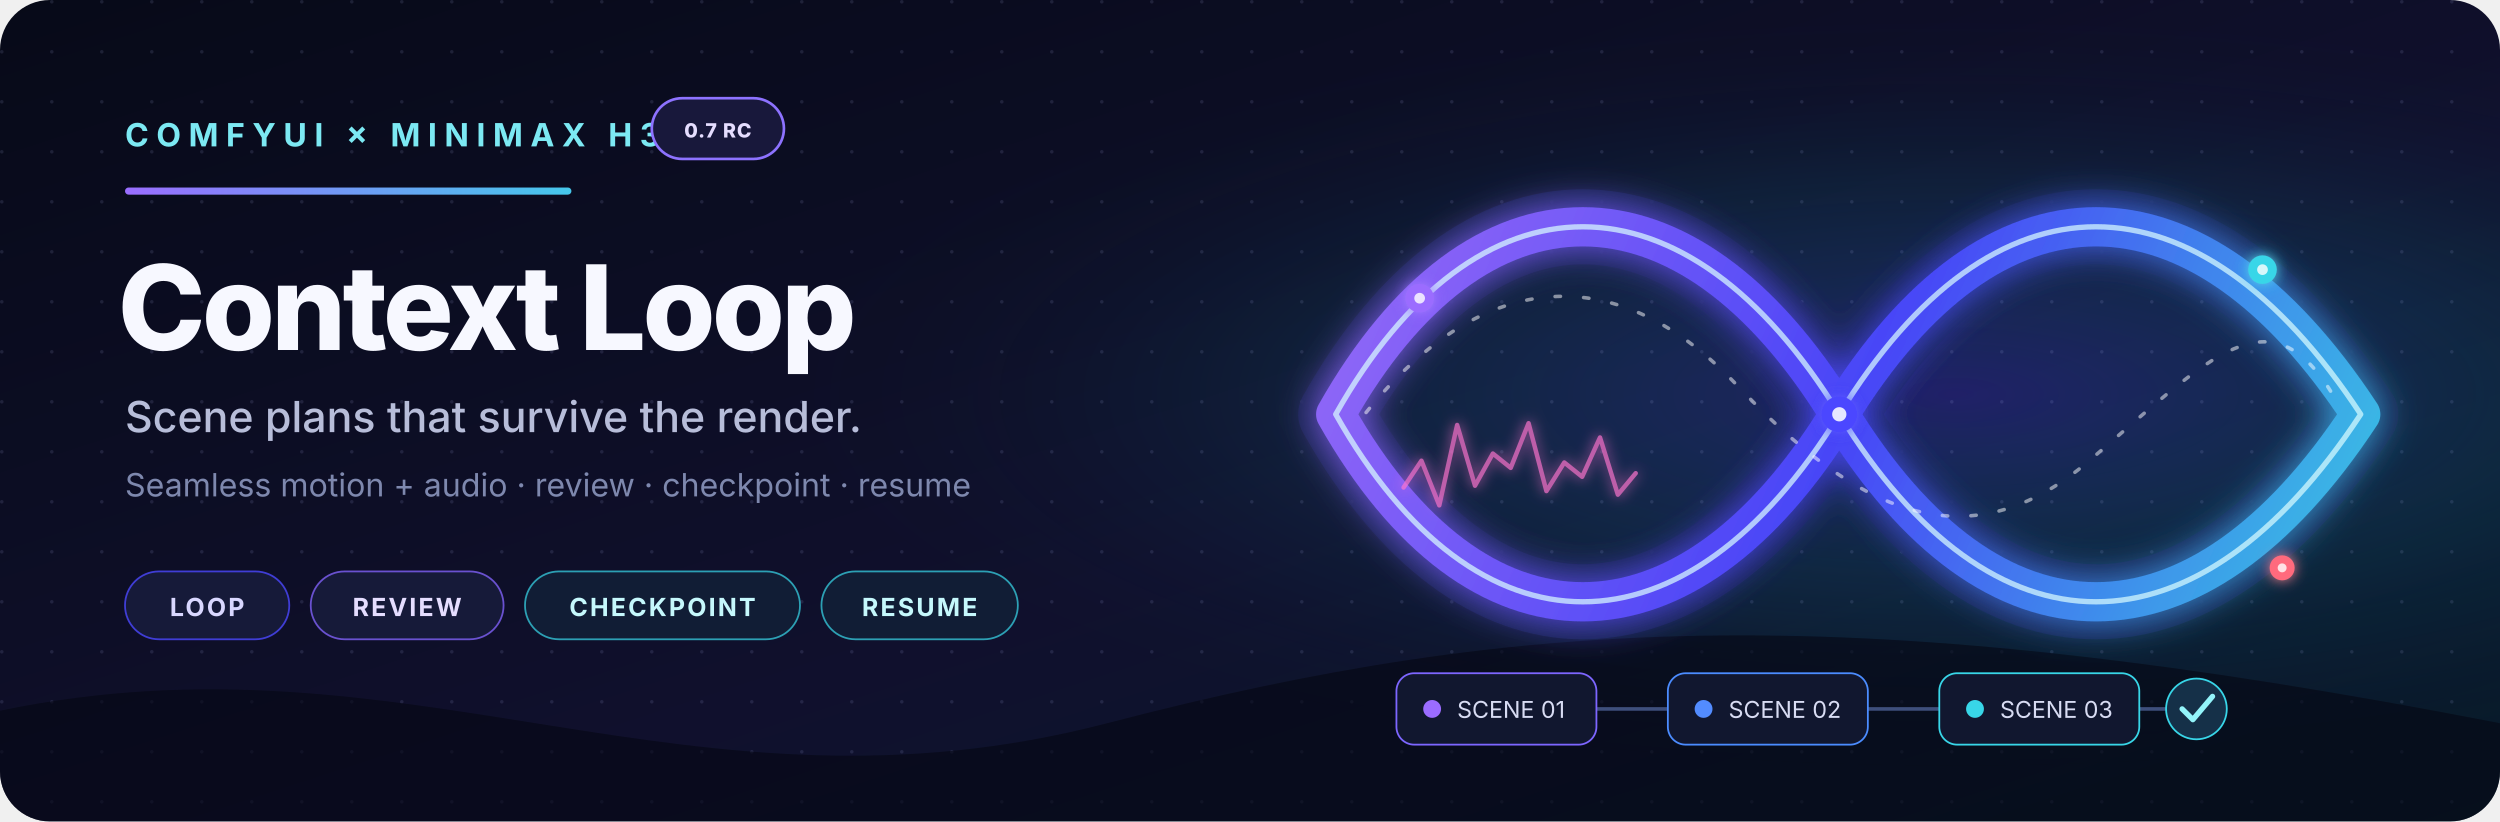
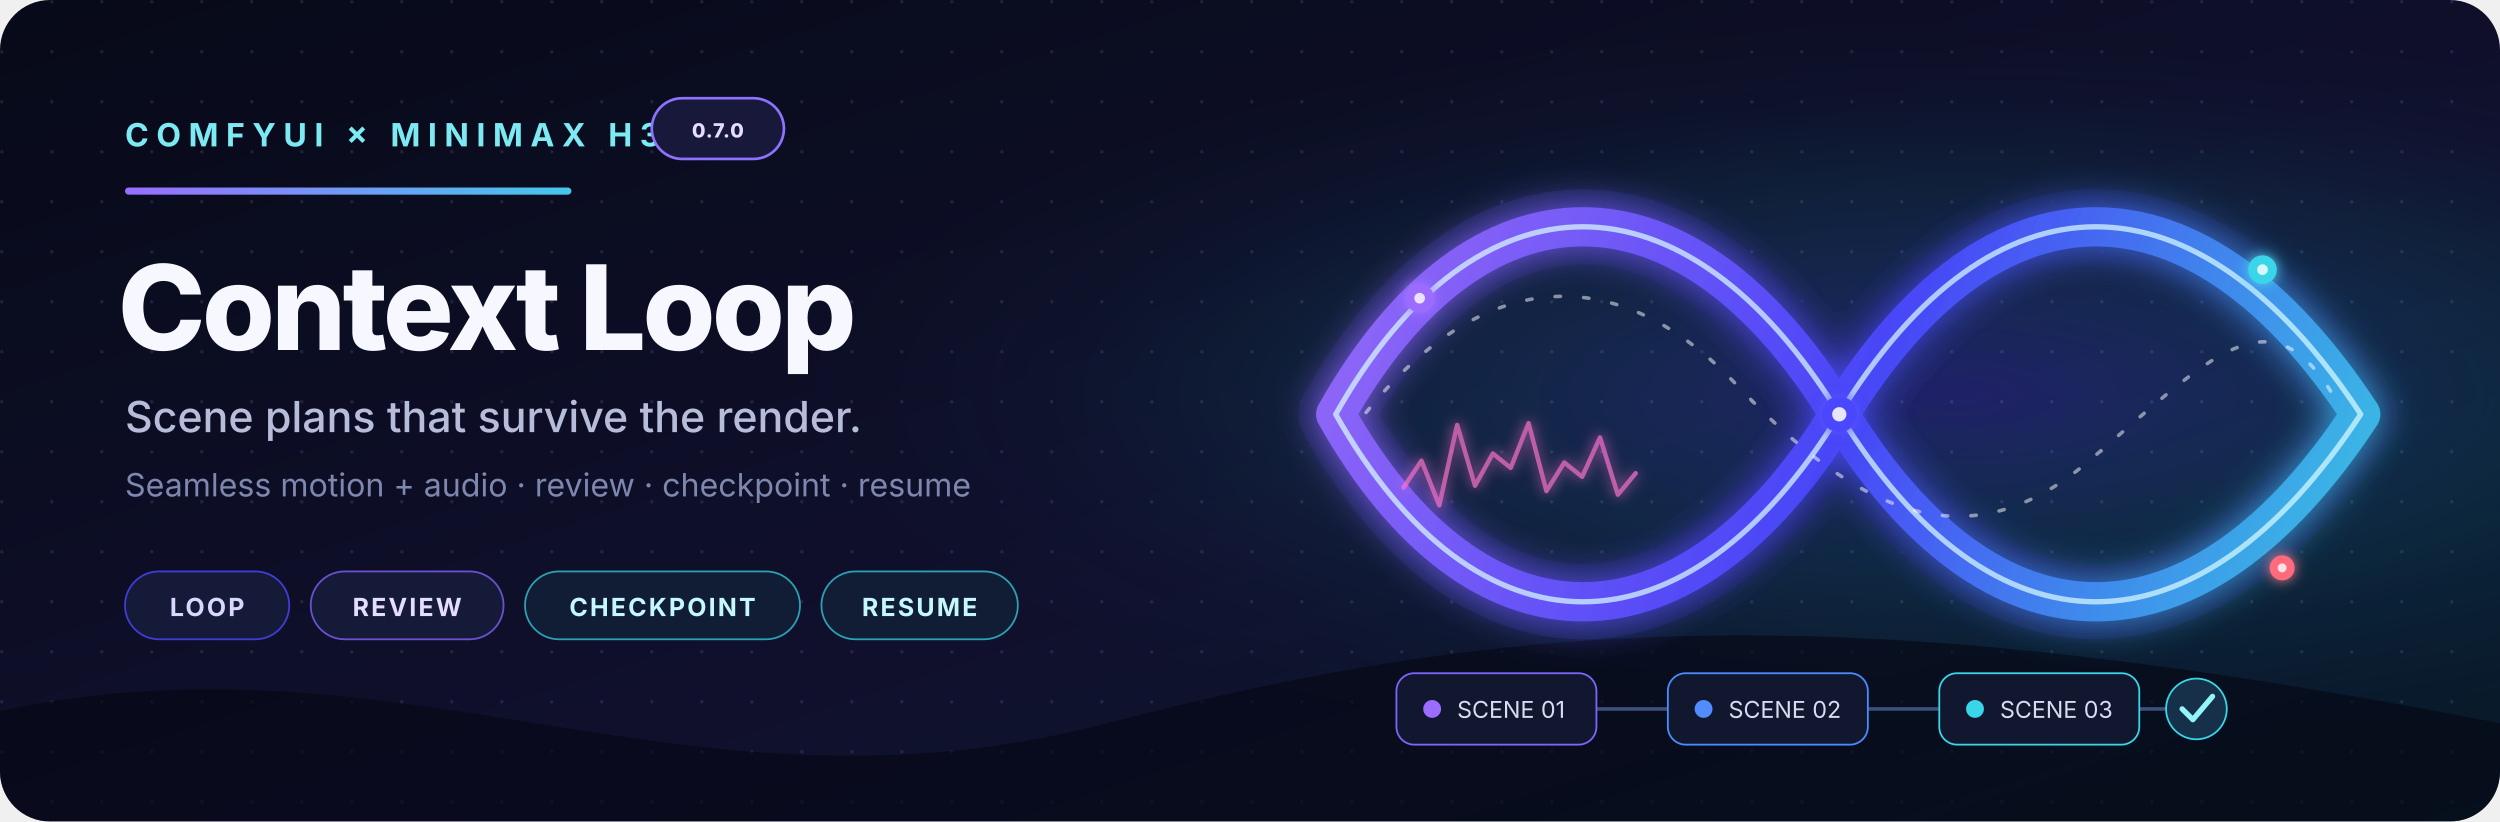
<svg xmlns="http://www.w3.org/2000/svg" width="1400" height="460" viewBox="0 0 1400 460" role="img" aria-labelledby="title desc">
  <defs>
    <linearGradient id="bg" x1="0" y1="0" x2="1" y2="1">
      <stop offset="0" stop-color="#070a18" />
      <stop offset="0.58" stop-color="#10102d" />
      <stop offset="1" stop-color="#071c2b" />
    </linearGradient>
    <radialGradient id="halo" cx="78%" cy="48%" r="48%">
      <stop offset="0" stop-color="#4b47ff" stop-opacity=".28" />
      <stop offset=".55" stop-color="#19cde4" stop-opacity=".08" />
      <stop offset="1" stop-color="#070a18" stop-opacity="0" />
    </radialGradient>
    <linearGradient id="ribbon" x1="760" y1="100" x2="1340" y2="360" gradientUnits="userSpaceOnUse">
      <stop offset="0" stop-color="#9b6cff" />
      <stop offset=".48" stop-color="#4b47ff" />
      <stop offset="1" stop-color="#38d6e8" />
    </linearGradient>
    <linearGradient id="accent" x1="66" y1="0" x2="360" y2="0" gradientUnits="userSpaceOnUse">
      <stop stop-color="#9b6cff" />
      <stop offset="1" stop-color="#38d6e8" />
    </linearGradient>
    <pattern id="grid" width="28" height="28" patternUnits="userSpaceOnUse">
      <circle cx="1" cy="1" r="1" fill="#b8c3ff" opacity=".12" />
    </pattern>
    <filter id="glow" x="-40%" y="-40%" width="180%" height="180%">
      <feGaussianBlur stdDeviation="11" result="blur" />
      <feMerge>
        <feMergeNode in="blur" />
        <feMergeNode in="SourceGraphic" />
      </feMerge>
    </filter>
    <filter id="soft" x="-30%" y="-30%" width="160%" height="160%">
      <feGaussianBlur stdDeviation="4" result="blur" />
      <feMerge>
        <feMergeNode in="blur" />
        <feMergeNode in="SourceGraphic" />
      </feMerge>
    </filter>
    <clipPath id="round">
      <rect width="1400" height="460" rx="28" />
    </clipPath>
  </defs>
  <g clip-path="url(#round)">
    <rect width="1400" height="460" fill="url(#bg)" />
    <rect width="1400" height="460" fill="url(#halo)" />
    <rect width="1400" height="460" fill="url(#grid)" />
    <path d="M0 398C230 350 386 466 620 405S1040 335 1400 405V460H0Z" fill="#050713" opacity=".62" />
    <g font-family="Inter, ui-sans-serif, system-ui, -apple-system, Segoe UI, sans-serif">
      <text x="70" y="82" fill="#7ce9f3" font-size="18" font-weight="700" letter-spacing="4.2">COMFYUI × MINIMAX H3</text>
      <g transform="translate(365 55)">
        <rect width="74" height="34" rx="17" fill="#18183b" stroke="#8d72ff" stroke-width="1.5" />
-         <text x="37" y="22" fill="#e5ddff" font-size="11" font-weight="800" letter-spacing=".5" text-anchor="middle">0.7 RC</text>
+         <text x="37" y="22" fill="#e5ddff" font-size="11" font-weight="800" letter-spacing=".5" text-anchor="middle">0.7.0</text>
      </g>
      <rect x="70" y="105" width="250" height="4" rx="2" fill="url(#accent)" />
      <text x="66" y="196" fill="#f7f8ff" font-size="66" font-weight="760" letter-spacing="-2">Context Loop</text>
      <text x="70" y="242" fill="#b7bdd9" font-size="24" font-weight="450">Scene plans that survive the render.</text>
      <text x="70" y="278" fill="#7e88ae" font-size="18">Seamless motion + audio · review · checkpoint · resume</text>
      <g font-size="14" font-weight="700" letter-spacing="1.2">
        <g transform="translate(70 320)">
          <rect width="92" height="38" rx="19" fill="#161a39" stroke="#4b47ff" stroke-opacity=".8" />
          <text x="46" y="25" fill="#d9d7ff" text-anchor="middle">LOOP</text>
        </g>
        <g transform="translate(174 320)">
          <rect width="108" height="38" rx="19" fill="#161a39" stroke="#8060f7" stroke-opacity=".8" />
          <text x="54" y="25" fill="#e5ddff" text-anchor="middle">REVIEW</text>
        </g>
        <g transform="translate(294 320)">
          <rect width="154" height="38" rx="19" fill="#111d35" stroke="#38d6e8" stroke-opacity=".72" />
          <text x="77" y="25" fill="#c5f8fc" text-anchor="middle">CHECKPOINT</text>
        </g>
        <g transform="translate(460 320)">
          <rect width="110" height="38" rx="19" fill="#111d35" stroke="#38d6e8" stroke-opacity=".72" />
          <text x="55" y="25" fill="#c5f8fc" text-anchor="middle">RESUME</text>
        </g>
      </g>
    </g>
    <g fill="none" stroke-linecap="round" stroke-linejoin="round">
      <path d="M748 232C827 92 944 92 1030 232S1230 372 1322 232C1230 92 1116 92 1030 232S827 372 748 232Z" stroke="#182453" stroke-width="42" opacity=".8" />
      <path d="M748 232C827 92 944 92 1030 232S1230 372 1322 232C1230 92 1116 92 1030 232S827 372 748 232Z" stroke="url(#ribbon)" stroke-width="22" opacity=".95" filter="url(#glow)" />
      <path d="M748 232C827 92 944 92 1030 232S1230 372 1322 232C1230 92 1116 92 1030 232S827 372 748 232Z" stroke="#d8fbff" stroke-width="3" opacity=".72" />
      <path d="M765 231C832 148 907 146 973 216S1101 317 1170 258S1271 162 1307 222" stroke="#ffffff" stroke-width="2" stroke-dasharray="3 13" opacity=".5" />
      <path d="M786 273l10-15 10 25 10-45 10 34 10-18 10 8 10-25 10 38 10-16 10 8 10-22 10 32 10-12" stroke="#ff74cf" stroke-width="2.5" opacity=".72" filter="url(#soft)" />
    </g>
    <g filter="url(#soft)">
      <circle cx="795" cy="167" r="8" fill="#9b6cff" />
      <circle cx="795" cy="167" r="3" fill="#fff" opacity=".8" />
      <circle cx="1030" cy="232" r="10" fill="#4b47ff" />
      <circle cx="1030" cy="232" r="4" fill="#fff" opacity=".86" />
      <circle cx="1267" cy="151" r="8" fill="#38d6e8" />
      <circle cx="1267" cy="151" r="3" fill="#fff" opacity=".8" />
      <circle cx="1278" cy="318" r="7" fill="#ff6b7d" />
      <circle cx="1278" cy="318" r="2.5" fill="#fff" opacity=".8" />
    </g>
    <g transform="translate(782 377)" font-family="Inter, ui-sans-serif, system-ui, sans-serif">
      <path d="M42 20H458" stroke="#3e4f7c" stroke-width="2" />
      <g transform="translate(0)">
        <rect width="112" height="40" rx="10" fill="#11172f" stroke="#7d66ff" />
        <circle cx="20" cy="20" r="5" fill="#9b6cff" />
        <text x="34" y="25" fill="#d8dcf3" font-size="13">SCENE 01</text>
      </g>
      <g transform="translate(152)">
        <rect width="112" height="40" rx="10" fill="#11172f" stroke="#4b8cff" />
        <circle cx="20" cy="20" r="5" fill="#538cff" />
        <text x="34" y="25" fill="#d8dcf3" font-size="13">SCENE 02</text>
      </g>
      <g transform="translate(304)">
        <rect width="112" height="40" rx="10" fill="#11172f" stroke="#38d6e8" />
        <circle cx="20" cy="20" r="5" fill="#38d6e8" />
        <text x="34" y="25" fill="#d8dcf3" font-size="13">SCENE 03</text>
      </g>
      <circle cx="448" cy="20" r="17" fill="#153048" stroke="#38d6e8" />
      <path d="M440 20l6 6 11-13" fill="none" stroke="#93f4fa" stroke-width="3" stroke-linecap="round" stroke-linejoin="round" />
    </g>
  </g>
</svg>
